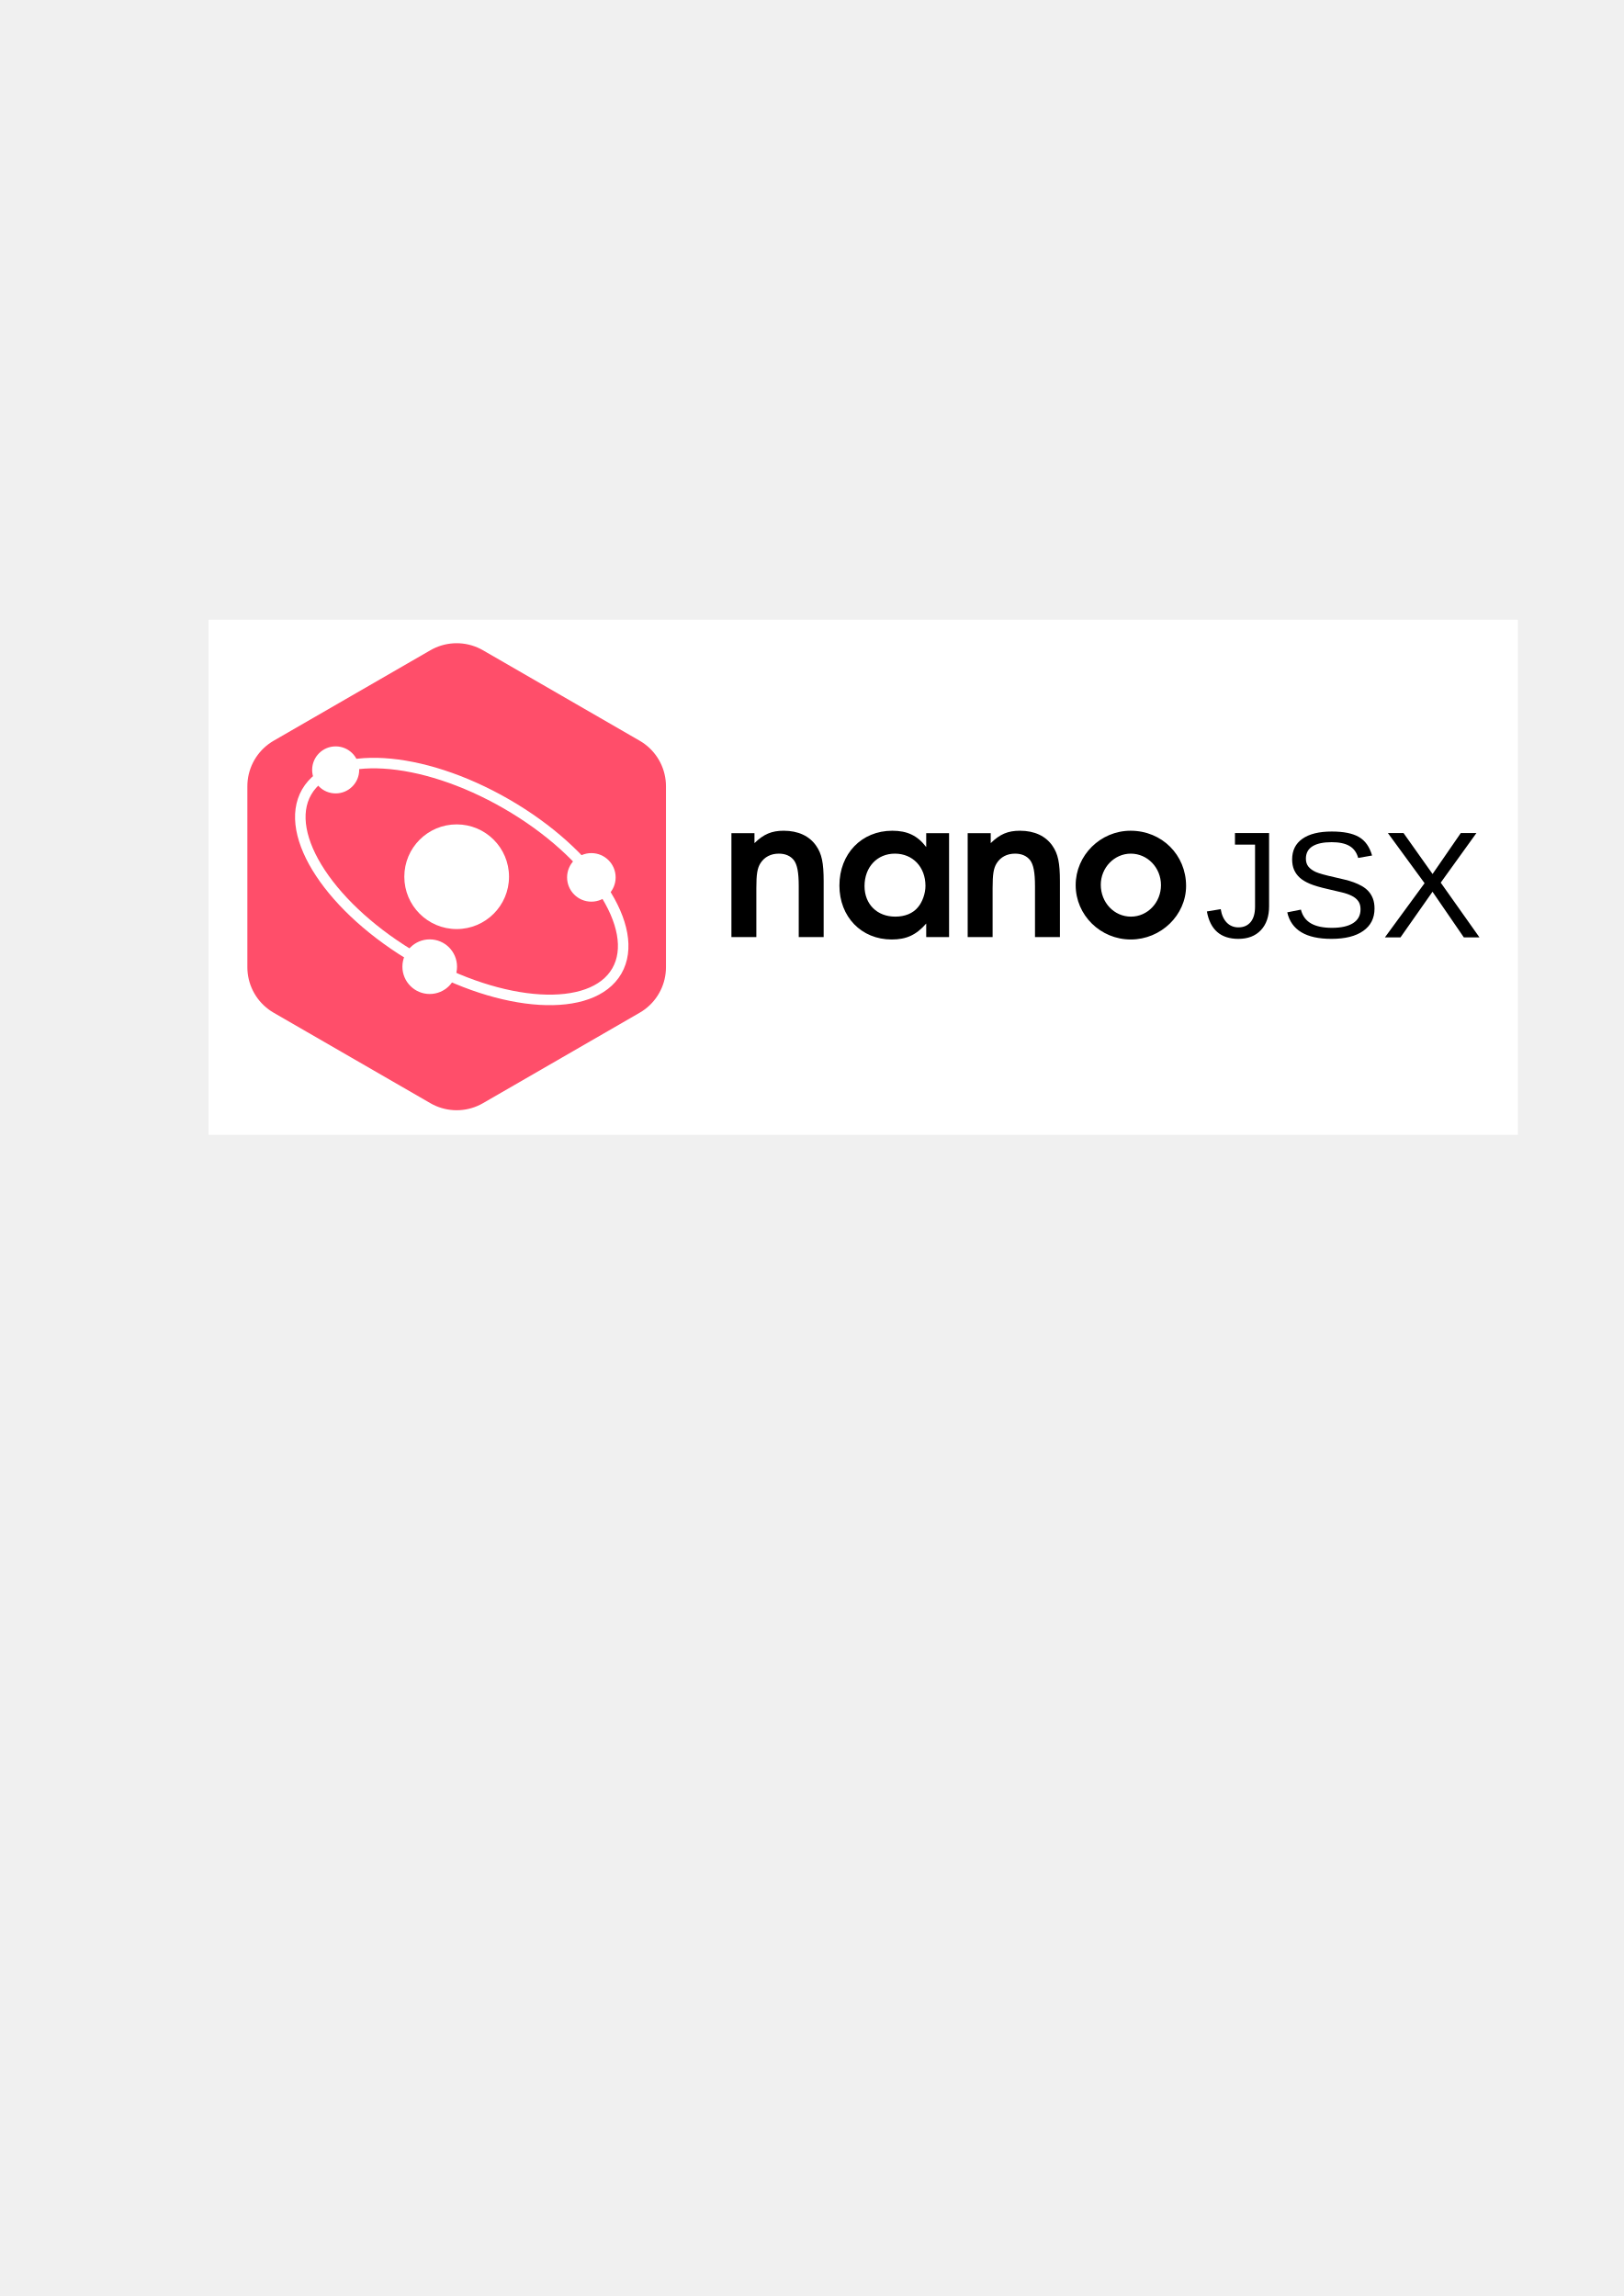
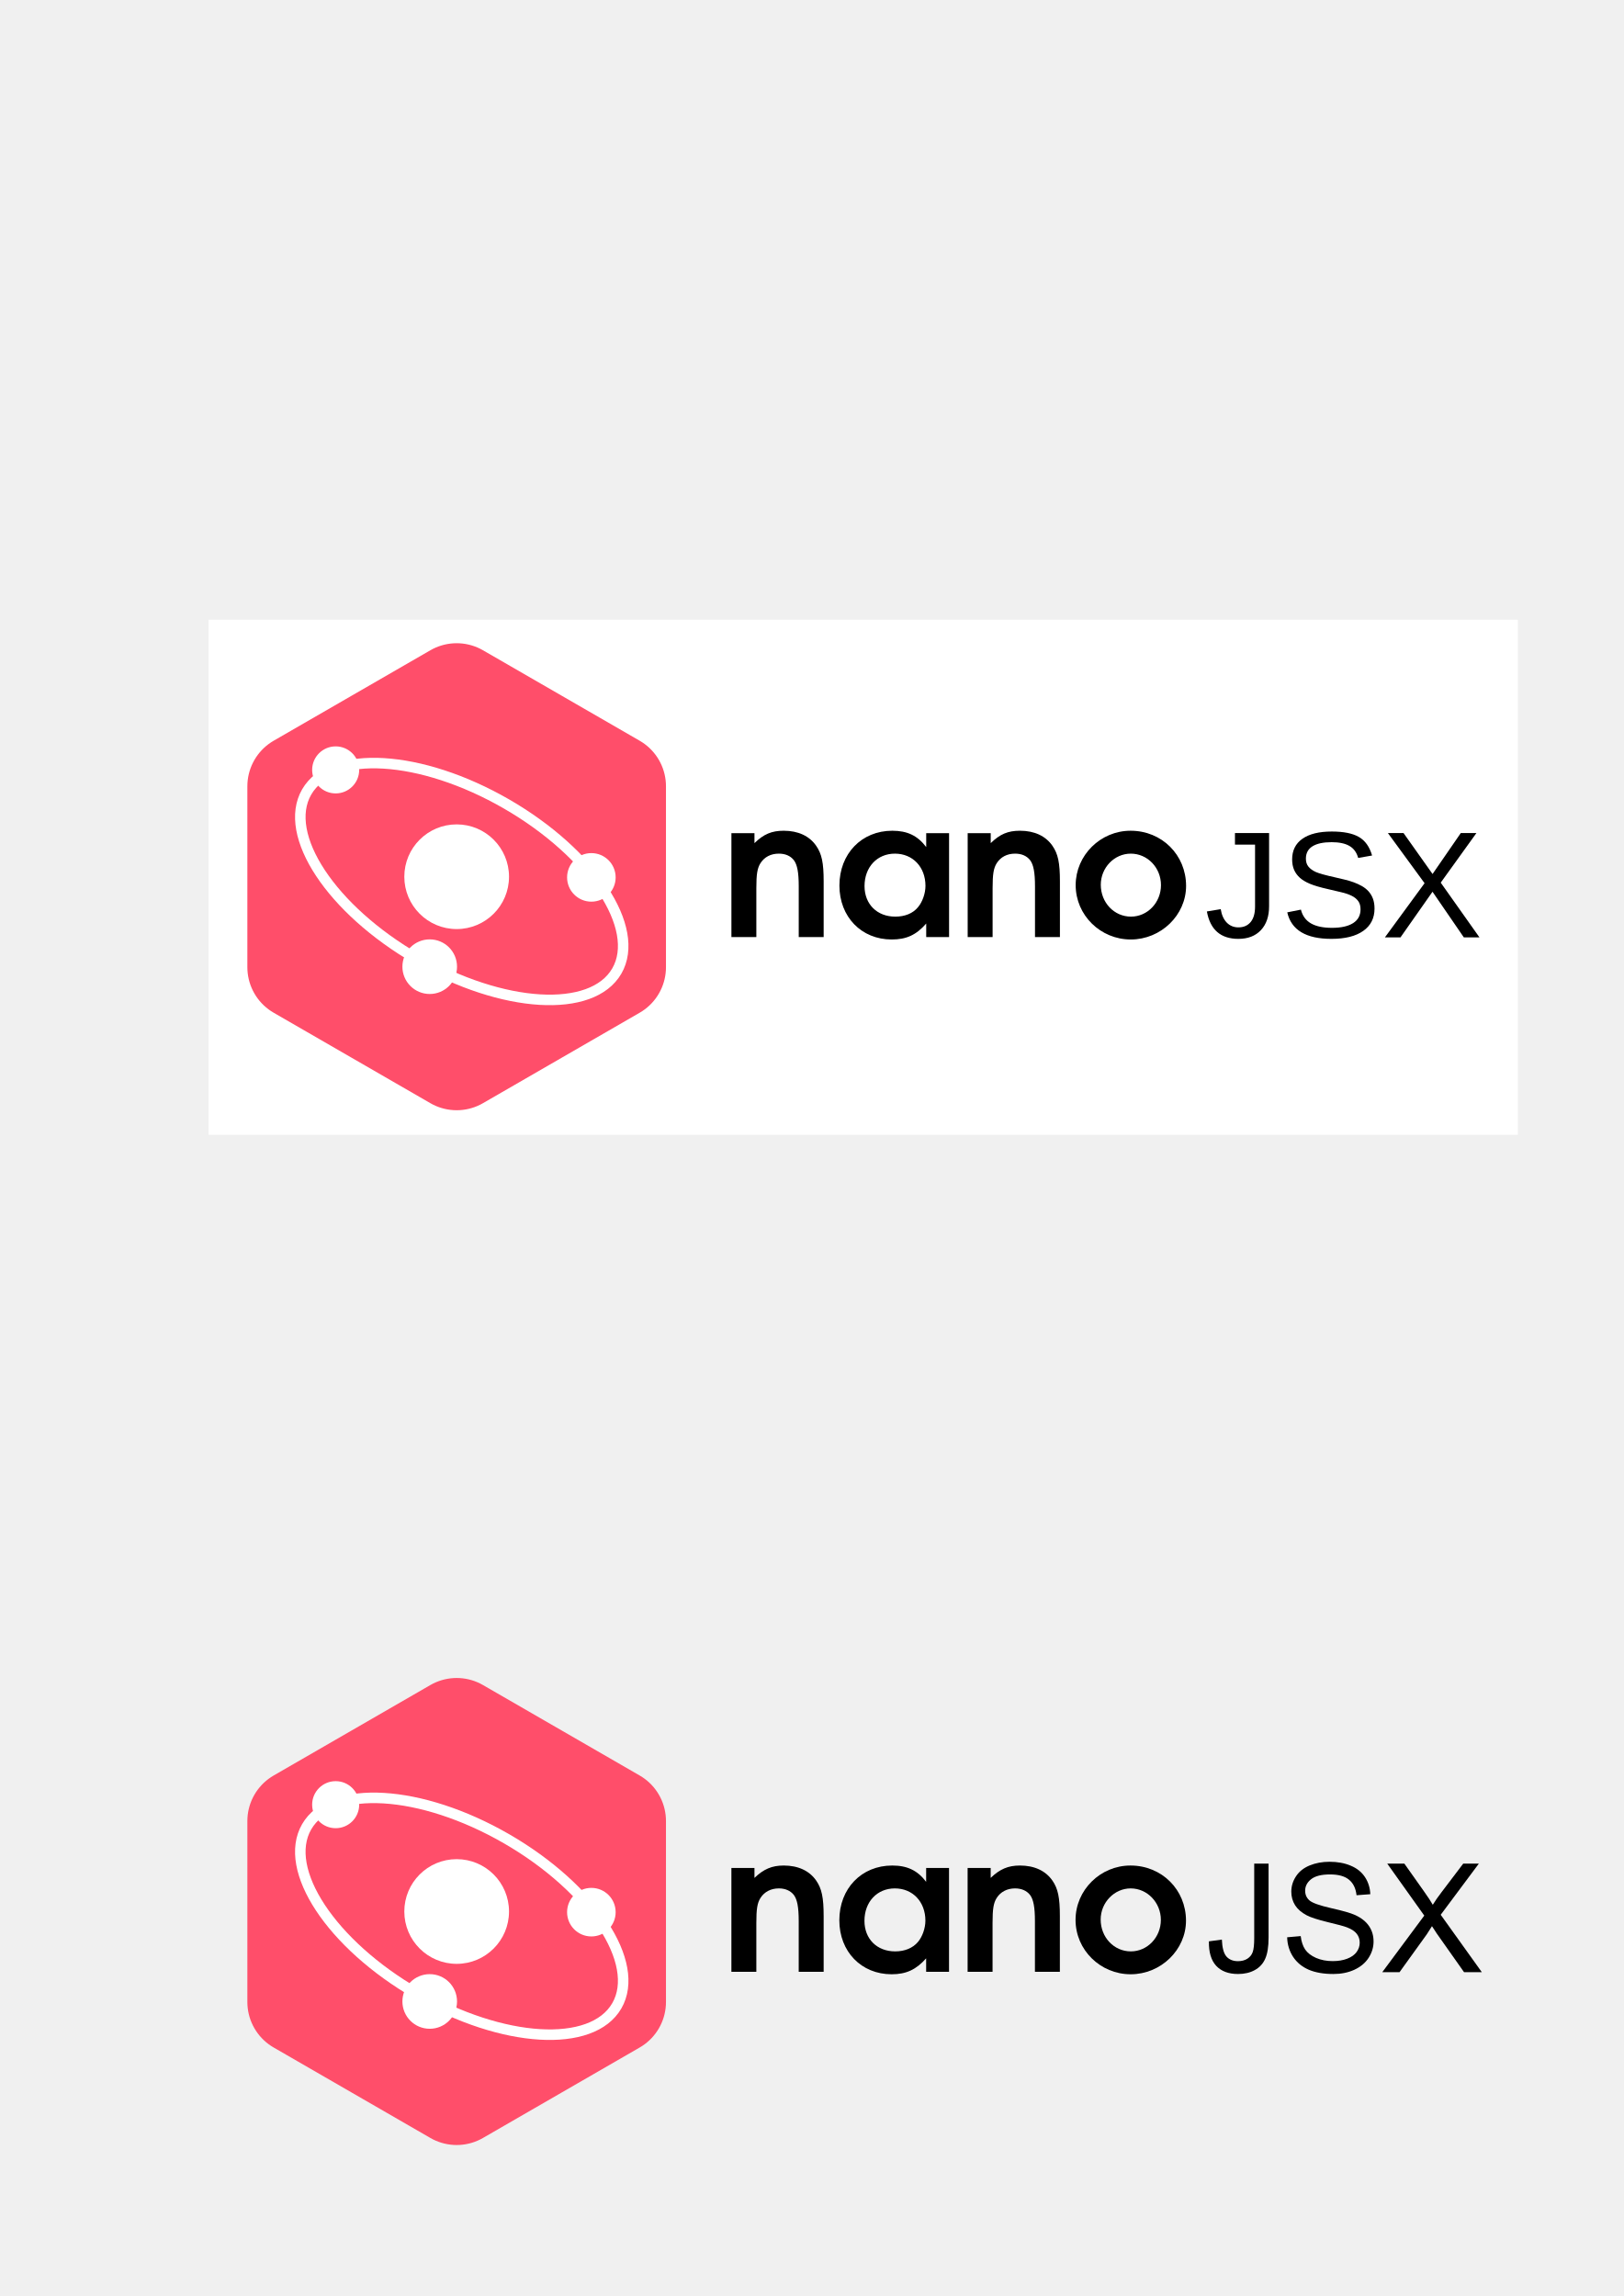
<svg xmlns="http://www.w3.org/2000/svg" width="210mm" height="297mm" viewBox="0 0 744.094 1052.362" id="svg2" version="1.1">
  <defs id="defs4">
    </defs>
  <g id="layer1">
    <g id="g4189" style="fill:#ffffff;fill-opacity:1" transform="translate(32.02901,-150.8699)">
      <rect style="opacity:1;fill:#ffffff;fill-opacity:1;fill-rule:nonzero;stroke:none;stroke-width:3.5;stroke-linecap:round;stroke-linejoin:round;stroke-miterlimit:4;stroke-dasharray:none;stroke-dashoffset:16.401;stroke-opacity:1" id="rect4263" width="600" height="236.091" x="63.566" y="434.918" />
      <flowRoot xml:space="preserve" id="flowRoot4220" style="fill:black;stroke:none;stroke-opacity:1;stroke-width:1px;stroke-linejoin:miter;stroke-linecap:butt;fill-opacity:1;font-family:'URW Gothic L';font-style:normal;font-weight:normal;font-size:30px;line-height:125%;letter-spacing:0px;word-spacing:0px;-inkscape-font-specification:'URW Gothic L';font-stretch:normal;font-variant:normal;">
        <flowRegion id="flowRegion4222">
          <rect id="rect4224" width="127.143" height="80" x="357.143" y="46.648" style="-inkscape-font-specification:'URW Gothic L';font-family:'URW Gothic L';font-weight:normal;font-style:normal;font-stretch:normal;font-variant:normal;" />
        </flowRegion>
        <flowPara id="flowPara4226" />
      </flowRoot>
      <g id="g4290" transform="matrix(1.376854,0,0,1.376854,-68.32437,26.38321)">
        <path transform="matrix(-0.4374665,0.7577143,0.7577143,0.4374665,-203.1925,66.57301)" d="M 154.061,592.5 94.438,626.923 34.815,592.5 34.815,523.653 94.438,489.23 154.061,523.653 Z" id="path4144" style="opacity:1;fill:#ff4e6a;fill-opacity:1;fill-rule:nonzero;stroke:#ff4e6a;stroke-width:40;stroke-linecap:round;stroke-linejoin:round;stroke-miterlimit:4;stroke-dasharray:none;stroke-dashoffset:16.401;stroke-opacity:1" />
        <circle style="opacity:1;fill:#ffffff;fill-opacity:1;fill-rule:nonzero;stroke:#ff4e6a;stroke-width:0;stroke-linecap:round;stroke-linejoin:round;stroke-miterlimit:4;stroke-dasharray:none;stroke-dashoffset:16.401;stroke-opacity:1" id="path4181" cx="178.357" cy="382.27" r="17.425" />
        <g transform="translate(396.4312,215.526)" id="g4257">
          <ellipse style="opacity:1;fill:none;fill-opacity:1;fill-rule:nonzero;stroke:#ffffff;stroke-width:3.5;stroke-linecap:round;stroke-linejoin:round;stroke-miterlimit:4;stroke-dasharray:none;stroke-dashoffset:16.401;stroke-opacity:1" id="path4195" cx="-150.924" cy="107.298" rx="59.599" ry="29.799" transform="matrix(0.8660254,0.5,-0.5,0.8660254,-32.02901,150.8699)" />
          <circle r="8.081" cy="166.964" cx="-173.241" id="path4183" style="opacity:1;fill:#ffffff;fill-opacity:1;fill-rule:nonzero;stroke:#ff4e6a;stroke-width:0;stroke-linecap:round;stroke-linejoin:round;stroke-miterlimit:4;stroke-dasharray:none;stroke-dashoffset:16.401;stroke-opacity:1" />
          <circle r="7.829" cy="131.182" cx="-258.347" id="path4185" style="opacity:1;fill:#ffffff;fill-opacity:1;fill-rule:nonzero;stroke:#ff4e6a;stroke-width:0;stroke-linecap:round;stroke-linejoin:round;stroke-miterlimit:4;stroke-dasharray:none;stroke-dashoffset:16.401;stroke-opacity:1" />
          <circle r="9.091" cy="196.691" cx="-227.044" id="path4187" style="opacity:1;fill:#ffffff;fill-opacity:1;fill-rule:nonzero;stroke:#ff4e6a;stroke-width:0;stroke-linecap:round;stroke-linejoin:round;stroke-miterlimit:4;stroke-dasharray:none;stroke-dashoffset:16.401;stroke-opacity:1" />
        </g>
        <text id="text4228" y="402.352" x="266.429" style="font-style:normal;font-variant:normal;font-weight:normal;font-stretch:normal;font-size:26.747px;line-height:125%;font-family:'URW Gothic L';-inkscape-font-specification:'URW Gothic L';letter-spacing:0px;word-spacing:0px;fill:#000000;fill-opacity:1;stroke:none;stroke-width:1px;stroke-linecap:butt;stroke-linejoin:miter;stroke-opacity:1" xml:space="preserve">
          <tspan style="font-style:normal;font-variant:normal;font-weight:600;font-stretch:normal;font-size:62.41px;font-family:'URW Gothic L';-inkscape-font-specification:'URW Gothic L Semi-Bold'" y="402.352" x="266.429" id="tspan4230">nano</tspan>
        </text>
        <text id="text4232" y="402.457" x="427.277" style="font-style:normal;font-weight:normal;font-size:50.467px;line-height:125%;font-family:sans-serif;letter-spacing:0px;word-spacing:0px;fill:#000000;fill-opacity:1;stroke:none;stroke-width:1px;stroke-linecap:butt;stroke-linejoin:miter;stroke-opacity:1" xml:space="preserve">
          <tspan style="font-style:normal;font-variant:normal;font-weight:normal;font-stretch:normal;font-family:Arial;-inkscape-font-specification:Arial" y="402.457" x="427.277" id="tspan4234">JSX</tspan>
        </text>
      </g>
      <text xml:space="preserve" style="font-style:normal;font-weight:normal;font-size:30px;line-height:125%;font-family:sans-serif;letter-spacing:0px;word-spacing:0px;fill:#000000;fill-opacity:1;stroke:none;stroke-width:1px;stroke-linecap:butt;stroke-linejoin:miter;stroke-opacity:1" x="187.603" y="56.401" id="text4265">
        <tspan id="tspan4267" x="187.603" y="56.401">nano is "URW Gothic L"</tspan>
        <tspan x="187.603" y="93.901" id="tspan4269">jsx is "Arial"</tspan>
        <tspan x="187.603" y="131.401" id="tspan4271" />
      </text>
      <rect style="opacity:1;fill:none;fill-opacity:1;fill-rule:nonzero;stroke:none;stroke-width:3.5;stroke-linecap:round;stroke-linejoin:round;stroke-miterlimit:4;stroke-dasharray:none;stroke-dashoffset:16.401;stroke-opacity:1" id="rect4180" width="512" height="512" x="-752.029" y="391.232" />
      <g transform="matrix(1.376854,0,0,1.376854,-613.4253,103.7886)" id="g4182">
        <g id="g4206" transform="matrix(2.217522,0,0,2.217522,-310.2453,-452.9922)">
          <path transform="matrix(-0.4374665,0.7577143,0.7577143,0.4374665,-203.1925,66.57301)" d="M 154.061,592.5 94.438,626.923 34.815,592.5 34.815,523.653 94.438,489.23 154.061,523.653 Z" id="path4184" style="opacity:1;fill:#ff4e6a;fill-opacity:1;fill-rule:nonzero;stroke:#ff4e6a;stroke-width:40;stroke-linecap:round;stroke-linejoin:round;stroke-miterlimit:4;stroke-dasharray:none;stroke-dashoffset:16.401;stroke-opacity:1" />
          <circle style="opacity:1;fill:#ffffff;fill-opacity:1;fill-rule:nonzero;stroke:#ff4e6a;stroke-width:0;stroke-linecap:round;stroke-linejoin:round;stroke-miterlimit:4;stroke-dasharray:none;stroke-dashoffset:16.401;stroke-opacity:1" id="circle4186" cx="178.357" cy="382.27" r="17.425" />
          <g transform="translate(396.4312,215.526)" id="g4188">
            <ellipse style="opacity:1;fill:none;fill-opacity:1;fill-rule:nonzero;stroke:#ffffff;stroke-width:3.5;stroke-linecap:round;stroke-linejoin:round;stroke-miterlimit:4;stroke-dasharray:none;stroke-dashoffset:16.401;stroke-opacity:1" id="ellipse4190" cx="-150.924" cy="107.298" rx="59.599" ry="29.799" transform="matrix(0.8660254,0.5,-0.5,0.8660254,-32.02901,150.8699)" />
            <circle r="8.081" cy="166.964" cx="-173.241" id="circle4192" style="opacity:1;fill:#ffffff;fill-opacity:1;fill-rule:nonzero;stroke:#ff4e6a;stroke-width:0;stroke-linecap:round;stroke-linejoin:round;stroke-miterlimit:4;stroke-dasharray:none;stroke-dashoffset:16.401;stroke-opacity:1" />
            <circle r="7.829" cy="131.182" cx="-258.347" id="circle4194" style="opacity:1;fill:#ffffff;fill-opacity:1;fill-rule:nonzero;stroke:#ff4e6a;stroke-width:0;stroke-linecap:round;stroke-linejoin:round;stroke-miterlimit:4;stroke-dasharray:none;stroke-dashoffset:16.401;stroke-opacity:1" />
            <circle r="9.091" cy="196.691" cx="-227.044" id="circle4196" style="opacity:1;fill:#ffffff;fill-opacity:1;fill-rule:nonzero;stroke:#ff4e6a;stroke-width:0;stroke-linecap:round;stroke-linejoin:round;stroke-miterlimit:4;stroke-dasharray:none;stroke-dashoffset:16.401;stroke-opacity:1" />
          </g>
        </g>
      </g>
+       <g transform="matrix(1.376854,0,0,1.376854,-68.32437,500.6689)" id="g4168">
+         <path style="opacity:1;fill:#ff4e6a;fill-opacity:1;fill-rule:nonzero;stroke:#ff4e6a;stroke-width:40;stroke-linecap:round;stroke-linejoin:round;stroke-miterlimit:4;stroke-dasharray:none;stroke-dashoffset:16.401;stroke-opacity:1" id="path4170" d="M 154.061,592.5 94.438,626.923 34.815,592.5 34.815,523.653 94.438,489.23 154.061,523.653 Z" transform="matrix(-0.4374665,0.7577143,0.7577143,0.4374665,-203.1925,66.57301)" />
+         <circle r="17.425" cy="382.27" cx="178.357" id="circle4172" style="opacity:1;fill:#ffffff;fill-opacity:1;fill-rule:nonzero;stroke:#ff4e6a;stroke-width:0;stroke-linecap:round;stroke-linejoin:round;stroke-miterlimit:4;stroke-dasharray:none;stroke-dashoffset:16.401;stroke-opacity:1" />
+         <g id="g4174" transform="translate(396.4312,215.526)">
+           <ellipse transform="matrix(0.8660254,0.5,-0.5,0.8660254,-32.02901,150.8699)" ry="29.799" rx="59.599" cy="107.298" cx="-150.924" id="ellipse4176" style="opacity:1;fill:none;fill-opacity:1;fill-rule:nonzero;stroke:#ffffff;stroke-width:3.5;stroke-linecap:round;stroke-linejoin:round;stroke-miterlimit:4;stroke-dasharray:none;stroke-dashoffset:16.401;stroke-opacity:1" />
+           <circle style="opacity:1;fill:#ffffff;fill-opacity:1;fill-rule:nonzero;stroke:#ff4e6a;stroke-width:0;stroke-linecap:round;stroke-linejoin:round;stroke-miterlimit:4;stroke-dasharray:none;stroke-dashoffset:16.401;stroke-opacity:1" id="circle4178" cx="-173.241" cy="166.964" r="8.081" />
+           <circle style="opacity:1;fill:#ffffff;fill-opacity:1;fill-rule:nonzero;stroke:#ff4e6a;stroke-width:0;stroke-linecap:round;stroke-linejoin:round;stroke-miterlimit:4;stroke-dasharray:none;stroke-dashoffset:16.401;stroke-opacity:1" id="circle4180" cx="-258.347" cy="131.182" r="7.829" />
+           <circle style="opacity:1;fill:#ffffff;fill-opacity:1;fill-rule:nonzero;stroke:#ff4e6a;stroke-width:0;stroke-linecap:round;stroke-linejoin:round;stroke-miterlimit:4;stroke-dasharray:none;stroke-dashoffset:16.401;stroke-opacity:1" id="circle4182" cx="-227.044" cy="196.691" r="9.091" />
+         </g>
+         <g style="font-style:normal;font-variant:normal;font-weight:normal;font-stretch:normal;font-size:26.747px;line-height:125%;font-family:'URW Gothic L';-inkscape-font-specification:'URW Gothic L';letter-spacing:0px;word-spacing:0px;fill:#000000;fill-opacity:1;stroke:none;stroke-width:1px;stroke-linecap:butt;stroke-linejoin:miter;stroke-opacity:1" id="text4184">
+           <path d="M 269.799,402.352 278.1,402.352 278.1,386.063 C 278.1,381.445 278.412,379.448 279.473,377.762 280.783,375.703 282.968,374.58 285.589,374.58 287.711,374.58 289.458,375.328 290.582,376.764 291.705,378.262 292.204,380.821 292.204,385.439 L 292.204,402.352 300.505,402.352 300.505,383.816 C 300.505,377.638 299.881,374.642 298.008,371.958 295.762,368.713 292.017,366.966 287.211,366.966 283.28,366.966 280.534,368.151 277.475,371.085 L 277.475,367.777 269.799,367.777 269.799,402.352 Z" style="font-style:normal;font-variant:normal;font-weight:600;font-stretch:normal;font-size:62.41px;font-family:'URW Gothic L';-inkscape-font-specification:'URW Gothic L Semi-Bold'" id="path4193" />
+           <path d="M 342.233,367.777 334.619,367.777 334.619,372.395 C 331.748,368.588 328.315,366.966 323.323,366.966 313.087,366.966 305.723,374.642 305.723,385.189 305.723,395.612 313.025,403.163 323.135,403.163 328.003,403.163 331.311,401.603 334.619,397.859 L 334.619,402.352 342.233,402.352 342.233,367.777 Z M 324.196,374.58 C 330.125,374.58 334.369,379.011 334.369,385.314 334.369,387.811 333.371,390.681 331.873,392.429 330.188,394.426 327.504,395.549 324.321,395.549 318.267,395.549 314.086,391.43 314.086,385.377 314.086,379.073 318.267,374.58 324.196,374.58 Z" style="font-style:normal;font-variant:normal;font-weight:600;font-stretch:normal;font-size:62.41px;font-family:'URW Gothic L';-inkscape-font-specification:'URW Gothic L Semi-Bold'" id="path4196" />
+           <path d="M 348.421,402.352 356.722,402.352 356.722,386.063 C 356.722,381.445 357.034,379.448 358.095,377.762 359.405,375.703 361.59,374.58 364.211,374.58 366.333,374.58 368.08,375.328 369.204,376.764 370.327,378.262 370.826,380.821 370.826,385.439 L 370.826,402.352 379.127,402.352 379.127,383.816 C 379.127,377.638 378.503,374.642 376.631,371.958 374.384,368.713 370.639,366.966 365.834,366.966 361.902,366.966 359.156,368.151 356.098,371.085 L 356.098,367.777 348.421,367.777 348.421,402.352 Z" style="font-style:normal;font-variant:normal;font-weight:600;font-stretch:normal;font-size:62.41px;font-family:'URW Gothic L';-inkscape-font-specification:'URW Gothic L Semi-Bold'" id="path4198" />
+           <path d="M 402.631,366.966 C 392.583,366.966 384.345,375.141 384.345,385.064 384.345,395.05 392.583,403.163 402.694,403.163 412.742,403.163 421.105,395.05 421.105,385.314 421.105,375.016 413.054,366.966 402.631,366.966 Z M 402.694,374.58 C 408.248,374.58 412.742,379.323 412.742,385.064 412.742,390.869 408.248,395.549 402.756,395.549 397.139,395.549 392.708,390.869 392.708,384.94 392.708,379.26 397.264,374.58 402.694,374.58 Z" style="font-style:normal;font-variant:normal;font-weight:600;font-stretch:normal;font-size:62.41px;font-family:'URW Gothic L';-inkscape-font-specification:'URW Gothic L Semi-Bold'" id="path4200" />
+         </g>
+         <g style="font-style:normal;font-weight:normal;font-size:50.467px;line-height:125%;font-family:sans-serif;letter-spacing:0px;word-spacing:0px;fill:#000000;fill-opacity:1;stroke:none;stroke-width:1px;stroke-linecap:butt;stroke-linejoin:miter;stroke-opacity:1" id="text4188">
+           <path d="M 428.731,392.206 433.043,391.614 Q 433.215,395.754 434.595,397.282 435.975,398.81 438.415,398.81 440.214,398.81 441.52,397.997 442.826,397.159 443.319,395.754 443.812,394.325 443.812,391.22 L 443.812,366.332 448.592,366.332 448.592,390.949 Q 448.592,395.483 447.483,397.972 446.399,400.461 444.009,401.767 441.643,403.073 438.44,403.073 433.684,403.073 431.145,400.338 428.632,397.602 428.731,392.206 Z" style="font-style:normal;font-variant:normal;font-weight:normal;font-stretch:normal;font-family:Arial;-inkscape-font-specification:Arial" id="path4203" />
+           <path d="M 454.777,390.85 459.287,390.456 Q 459.607,393.167 460.765,394.916 461.948,396.641 464.412,397.726 466.877,398.785 469.957,398.785 472.692,398.785 474.787,397.972 476.881,397.159 477.892,395.754 478.927,394.325 478.927,392.649 478.927,390.949 477.941,389.692 476.955,388.411 474.688,387.548 473.234,386.982 468.257,385.799 463.279,384.591 461.283,383.532 458.695,382.176 457.414,380.18 456.157,378.16 456.157,375.671 456.157,372.936 457.71,370.57 459.262,368.18 462.244,366.948 465.226,365.716 468.873,365.716 472.889,365.716 475.945,367.022 479.025,368.303 480.676,370.816 482.327,373.33 482.45,376.509 L 477.867,376.854 Q 477.497,373.428 475.353,371.679 473.234,369.929 469.07,369.929 464.733,369.929 462.737,371.531 460.765,373.108 460.765,375.351 460.765,377.297 462.17,378.554 463.55,379.811 469.365,381.141 475.206,382.448 477.374,383.433 480.528,384.887 482.031,387.13 483.535,389.347 483.535,392.255 483.535,395.138 481.884,397.701 480.233,400.239 477.128,401.668 474.047,403.073 470.179,403.073 465.275,403.073 461.948,401.644 458.646,400.214 456.749,397.356 454.876,394.473 454.777,390.85 Z" style="font-style:normal;font-variant:normal;font-weight:normal;font-stretch:normal;font-family:Arial;-inkscape-font-specification:Arial" id="path4205" />
+           <path d="M 486.442,402.457 500.414,383.63 488.093,366.332 493.786,366.332 500.341,375.597 Q 502.386,378.48 503.248,380.033 504.456,378.061 506.107,375.917 L 513.376,366.332 518.576,366.332 505.885,383.359 519.561,402.457 513.647,402.457 504.554,389.569 Q 503.79,388.46 502.977,387.154 501.77,389.126 501.252,389.865 L 492.184,402.457 486.442,402.457 Z" style="font-style:normal;font-variant:normal;font-weight:normal;font-stretch:normal;font-family:Arial;-inkscape-font-specification:Arial" id="path4207" />
+         </g>
+       </g>
    </g>
  </g>
</svg>
